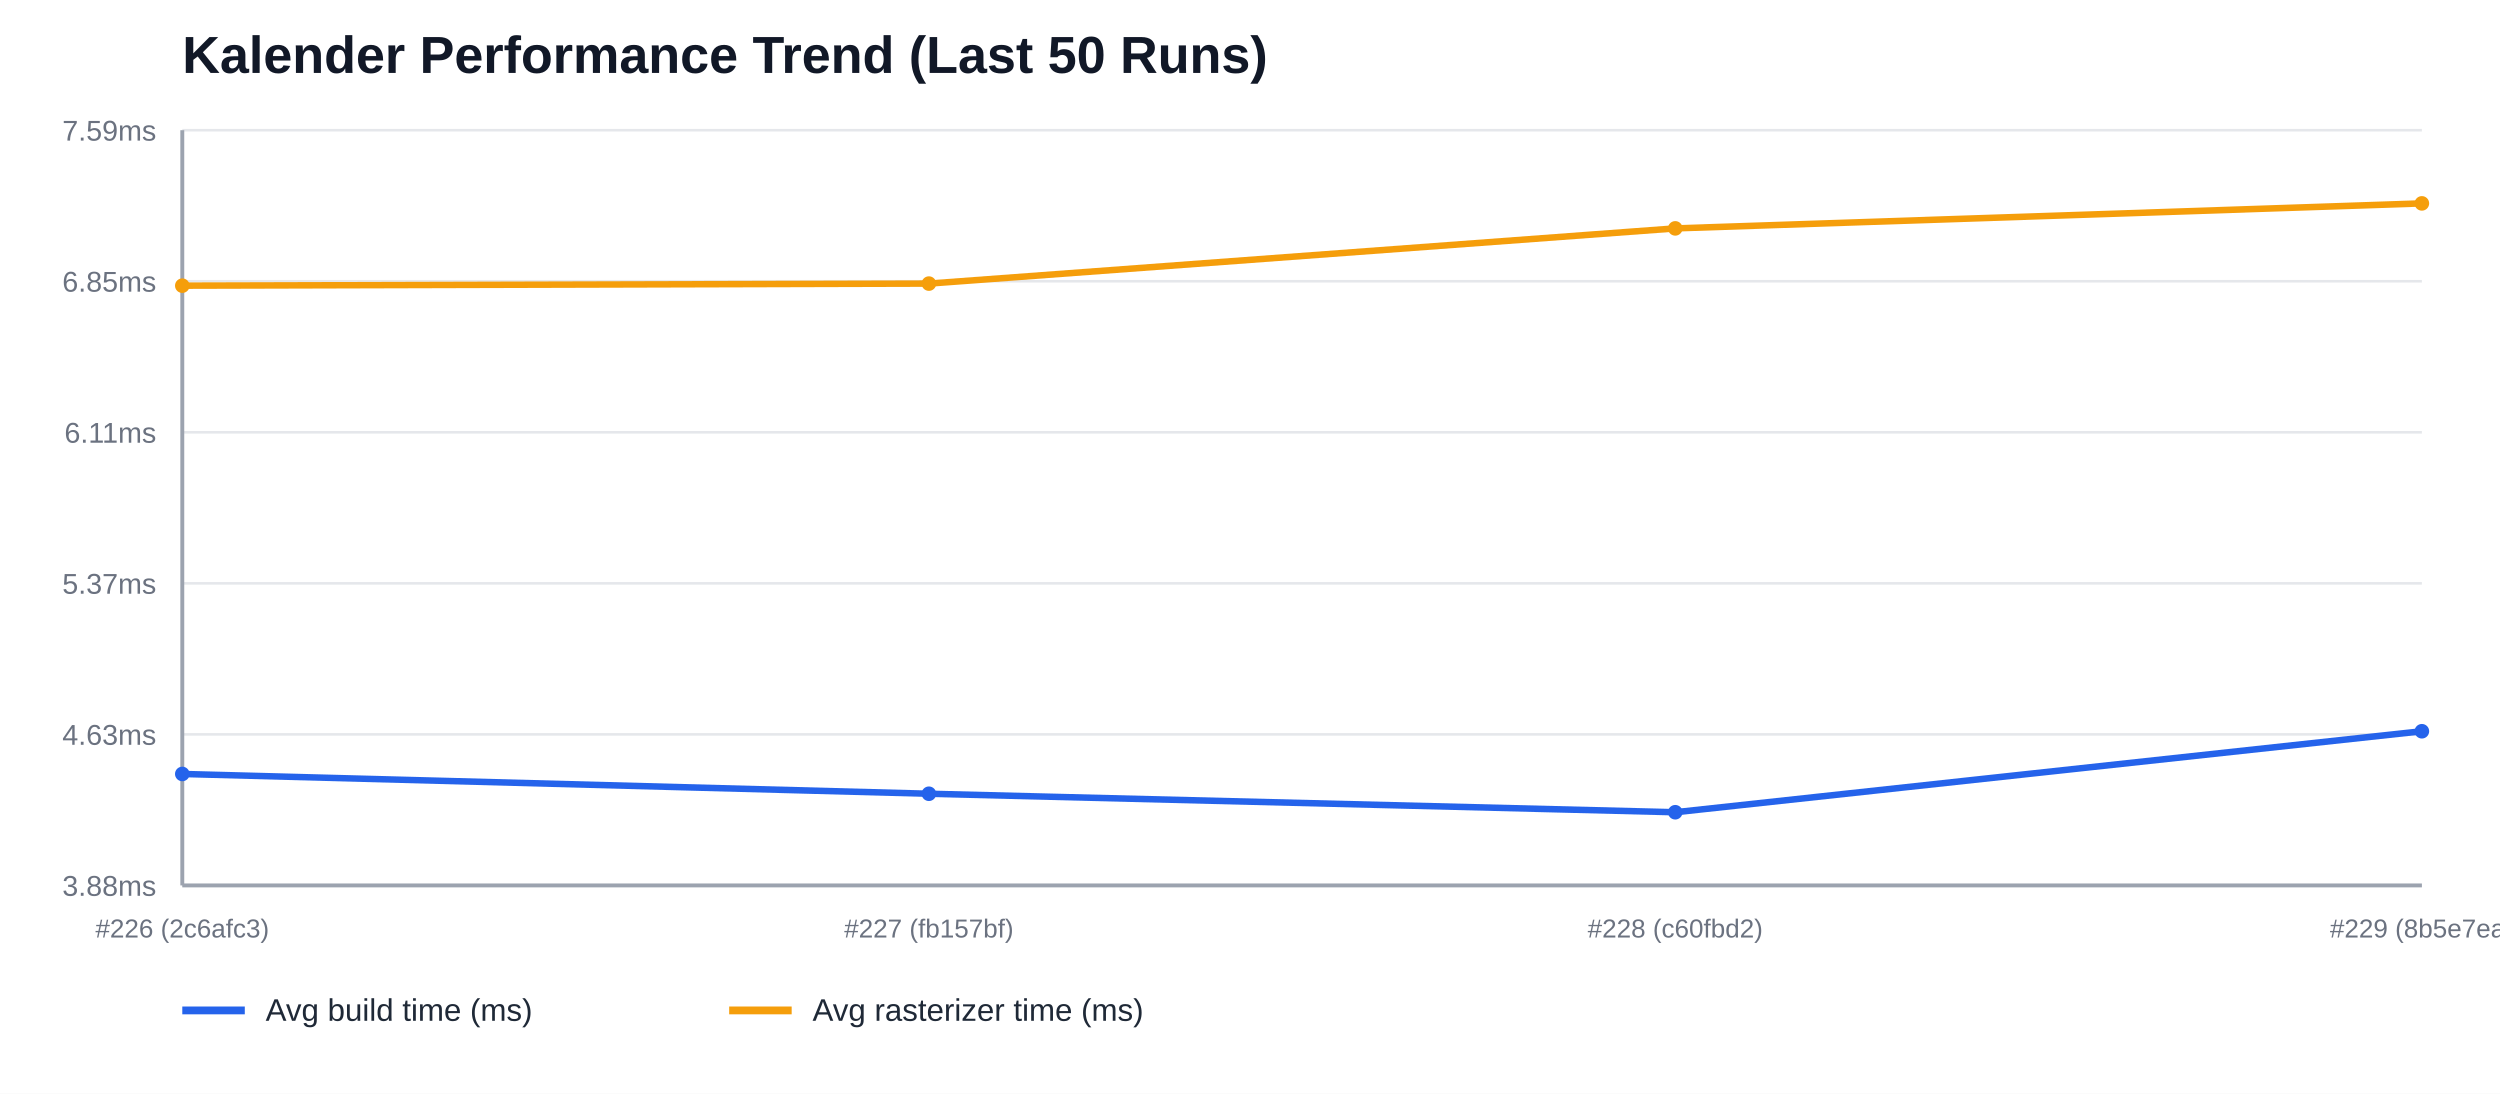
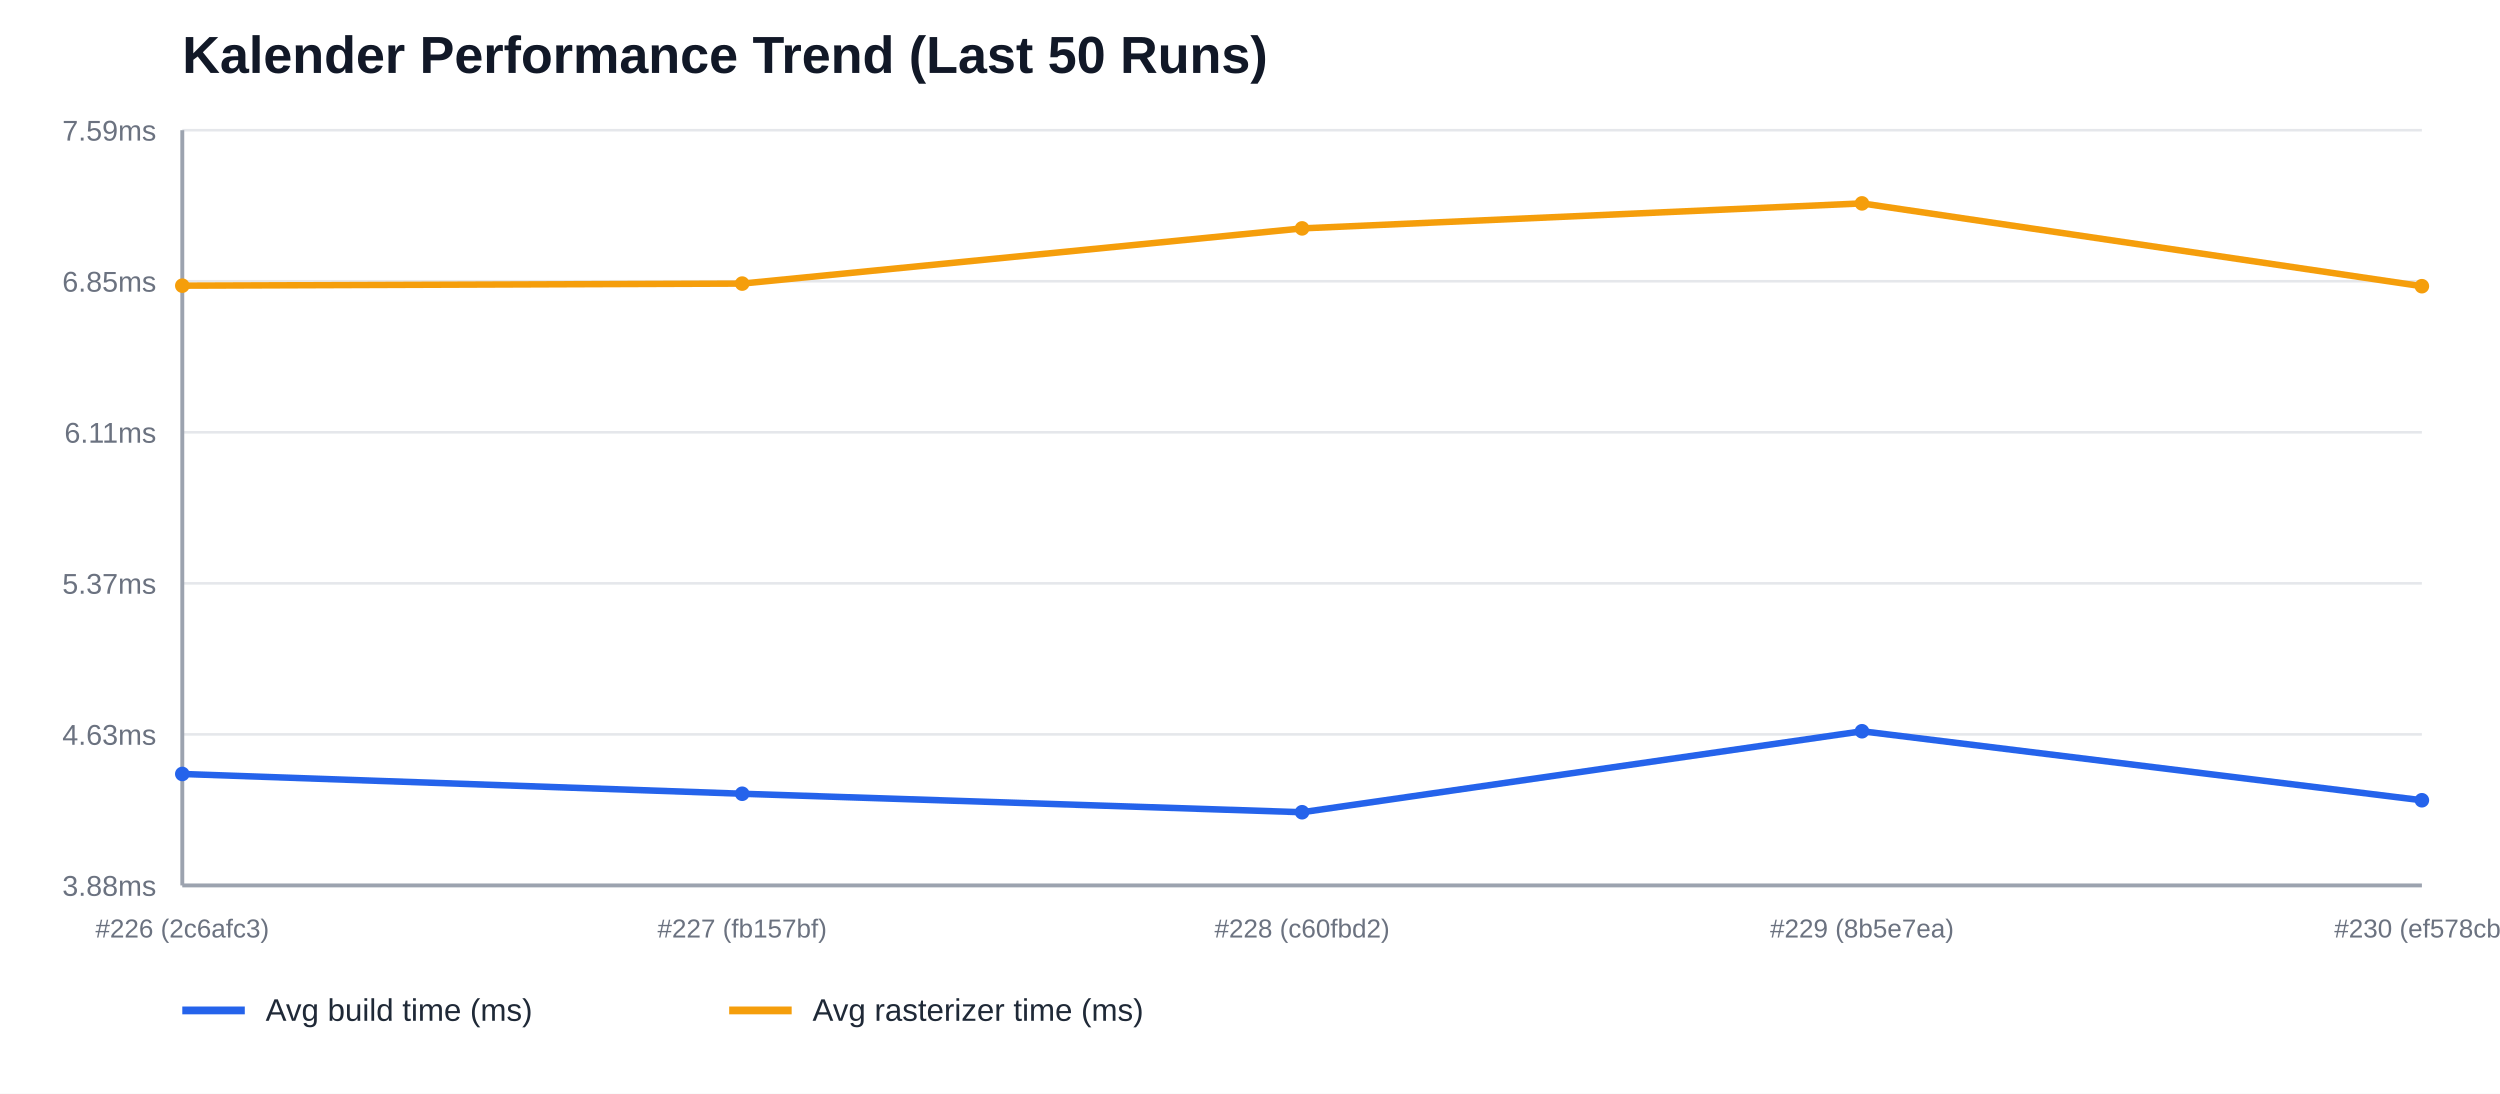
<svg xmlns="http://www.w3.org/2000/svg" width="960" height="420" viewBox="0 0 960 420">
  <rect width="100%" height="100%" fill="#ffffff" />
  <text x="70" y="28" font-family="Arial, sans-serif" font-size="20" font-weight="600" fill="#111827">Kalender Performance Trend (Last 50 Runs)</text>
  <line x1="70" y1="340.0" x2="930" y2="340.0" stroke="#e5e7eb" stroke-width="1" />
  <text x="60" y="344.0" text-anchor="end" font-family="Arial, sans-serif" font-size="11" fill="#6b7280">3.88ms</text>
  <line x1="70" y1="282.0" x2="930" y2="282.0" stroke="#e5e7eb" stroke-width="1" />
  <text x="60" y="286.0" text-anchor="end" font-family="Arial, sans-serif" font-size="11" fill="#6b7280">4.63ms</text>
  <line x1="70" y1="224.0" x2="930" y2="224.0" stroke="#e5e7eb" stroke-width="1" />
  <text x="60" y="228.0" text-anchor="end" font-family="Arial, sans-serif" font-size="11" fill="#6b7280">5.37ms</text>
  <line x1="70" y1="166.0" x2="930" y2="166.0" stroke="#e5e7eb" stroke-width="1" />
  <text x="60" y="170.0" text-anchor="end" font-family="Arial, sans-serif" font-size="11" fill="#6b7280">6.11ms</text>
  <line x1="70" y1="108.0" x2="930" y2="108.0" stroke="#e5e7eb" stroke-width="1" />
  <text x="60" y="112.0" text-anchor="end" font-family="Arial, sans-serif" font-size="11" fill="#6b7280">6.85ms</text>
  <line x1="70" y1="50.0" x2="930" y2="50.0" stroke="#e5e7eb" stroke-width="1" />
  <text x="60" y="54.0" text-anchor="end" font-family="Arial, sans-serif" font-size="11" fill="#6b7280">7.59ms</text>
  <line x1="70" y1="340" x2="930" y2="340" stroke="#9ca3af" stroke-width="1.5" />
  <line x1="70" y1="50" x2="70" y2="340" stroke="#9ca3af" stroke-width="1.5" />
-   <polyline points="70.0,297.2 356.7,304.8 643.3,311.9 930.0,280.8" fill="none" stroke="#2563eb" stroke-width="2.5" stroke-linecap="round" stroke-linejoin="round" />
+   <polyline points="70.0,297.2 285.0,304.8 500.0,311.9 715.0,280.8 930.0,307.3" fill="none" stroke="#2563eb" stroke-width="2.5" stroke-linecap="round" stroke-linejoin="round" />
  <circle cx="70.0" cy="297.2" r="2.8" fill="#2563eb" />
-   <circle cx="356.7" cy="304.8" r="2.8" fill="#2563eb" />
-   <circle cx="643.3" cy="311.9" r="2.8" fill="#2563eb" />
-   <circle cx="930.0" cy="280.8" r="2.8" fill="#2563eb" />
-   <polyline points="70.0,109.7 356.7,108.9 643.3,87.7 930.0,78.1" fill="none" stroke="#f59e0b" stroke-width="2.5" stroke-linecap="round" stroke-linejoin="round" />
+   <circle cx="285.0" cy="304.8" r="2.8" fill="#2563eb" />
+   <circle cx="500.0" cy="311.9" r="2.8" fill="#2563eb" />
+   <circle cx="715.0" cy="280.8" r="2.8" fill="#2563eb" />
+   <circle cx="930.0" cy="307.3" r="2.8" fill="#2563eb" />
+   <polyline points="70.0,109.7 285.0,108.9 500.0,87.7 715.0,78.1 930.0,109.9" fill="none" stroke="#f59e0b" stroke-width="2.5" stroke-linecap="round" stroke-linejoin="round" />
  <circle cx="70.0" cy="109.7" r="2.8" fill="#f59e0b" />
-   <circle cx="356.7" cy="108.9" r="2.8" fill="#f59e0b" />
-   <circle cx="643.3" cy="87.7" r="2.8" fill="#f59e0b" />
-   <circle cx="930.0" cy="78.1" r="2.8" fill="#f59e0b" />
+   <circle cx="285.0" cy="108.9" r="2.8" fill="#f59e0b" />
+   <circle cx="500.0" cy="87.7" r="2.8" fill="#f59e0b" />
+   <circle cx="715.0" cy="78.1" r="2.8" fill="#f59e0b" />
+   <circle cx="930.0" cy="109.9" r="2.8" fill="#f59e0b" />
  <text x="70.0" y="360" text-anchor="middle" font-family="Arial, sans-serif" font-size="10" fill="#6b7280">#226 (2c6afc3)</text>
-   <text x="356.7" y="360" text-anchor="middle" font-family="Arial, sans-serif" font-size="10" fill="#6b7280">#227 (fb157bf)</text>
-   <text x="643.3" y="360" text-anchor="middle" font-family="Arial, sans-serif" font-size="10" fill="#6b7280">#228 (c60fbd2)</text>
-   <text x="930.0" y="360" text-anchor="middle" font-family="Arial, sans-serif" font-size="10" fill="#6b7280">#229 (8b5e7ea)</text>
+   <text x="285.0" y="360" text-anchor="middle" font-family="Arial, sans-serif" font-size="10" fill="#6b7280">#227 (fb157bf)</text>
+   <text x="500.0" y="360" text-anchor="middle" font-family="Arial, sans-serif" font-size="10" fill="#6b7280">#228 (c60fbd2)</text>
+   <text x="715.0" y="360" text-anchor="middle" font-family="Arial, sans-serif" font-size="10" fill="#6b7280">#229 (8b5e7ea)</text>
+   <text x="930.0" y="360" text-anchor="middle" font-family="Arial, sans-serif" font-size="10" fill="#6b7280">#230 (ef578cb)</text>
  <line x1="70" y1="388" x2="94" y2="388" stroke="#2563eb" stroke-width="3" />
  <text x="102" y="392" font-family="Arial, sans-serif" font-size="12" fill="#1f2937">Avg build time (ms)</text>
  <line x1="280" y1="388" x2="304" y2="388" stroke="#f59e0b" stroke-width="3" />
  <text x="312" y="392" font-family="Arial, sans-serif" font-size="12" fill="#1f2937">Avg rasterizer time (ms)</text>
</svg>
